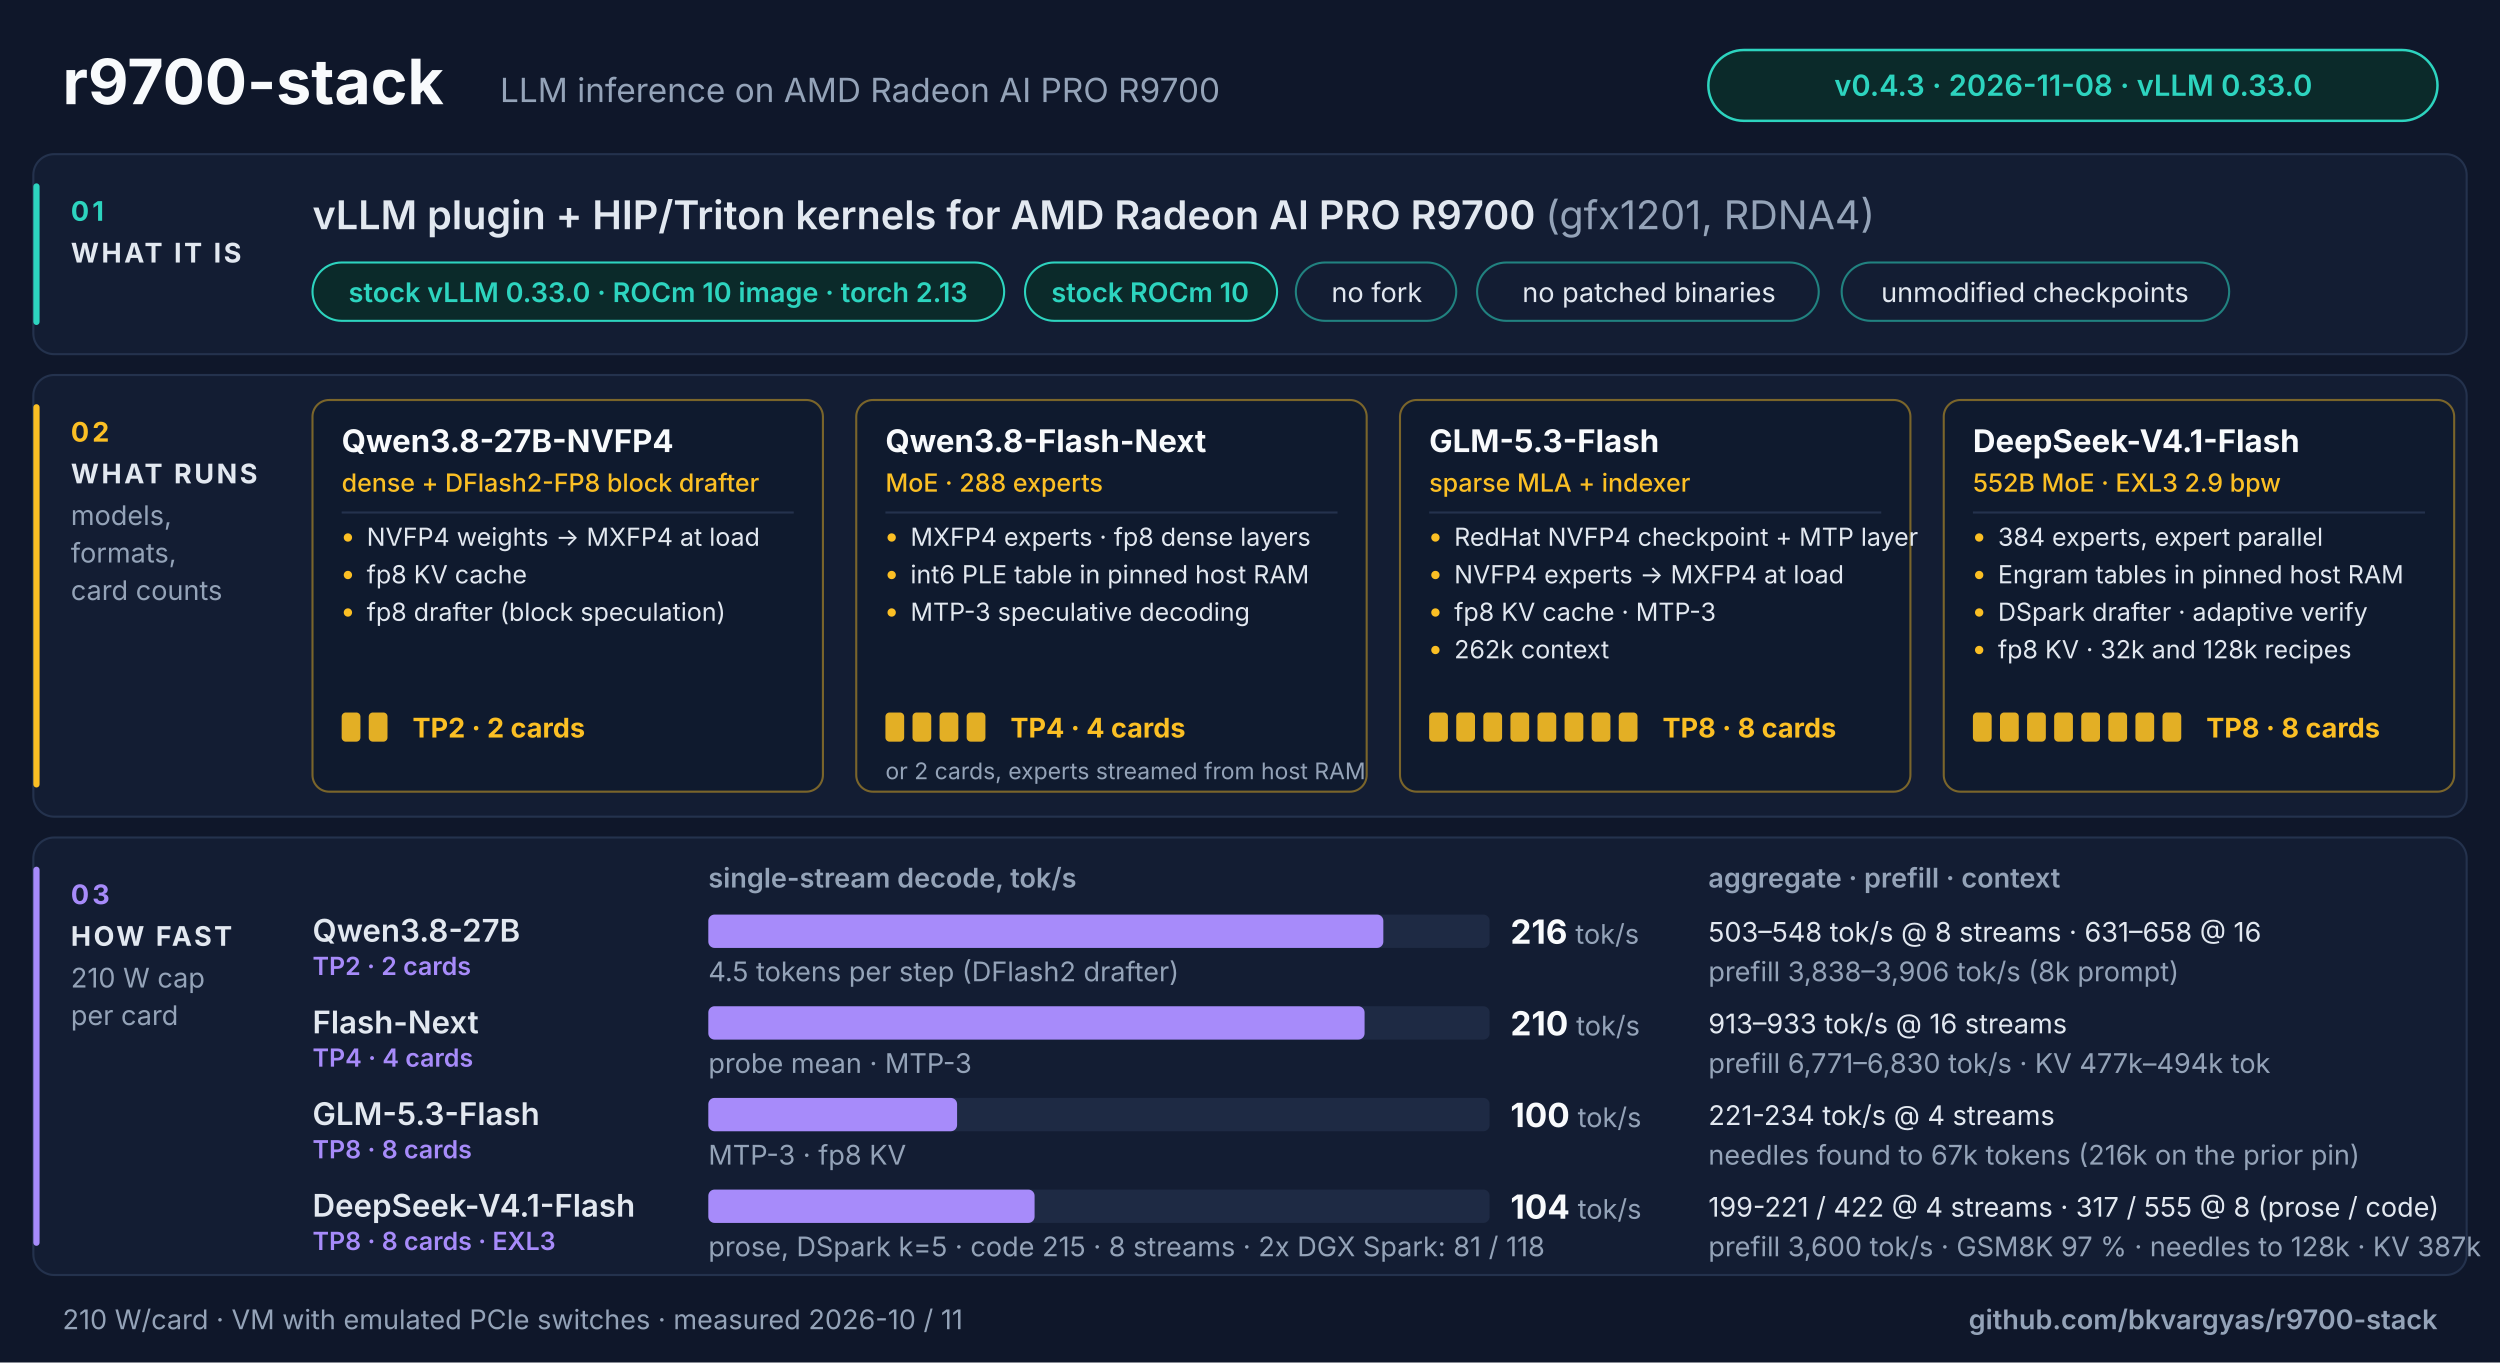
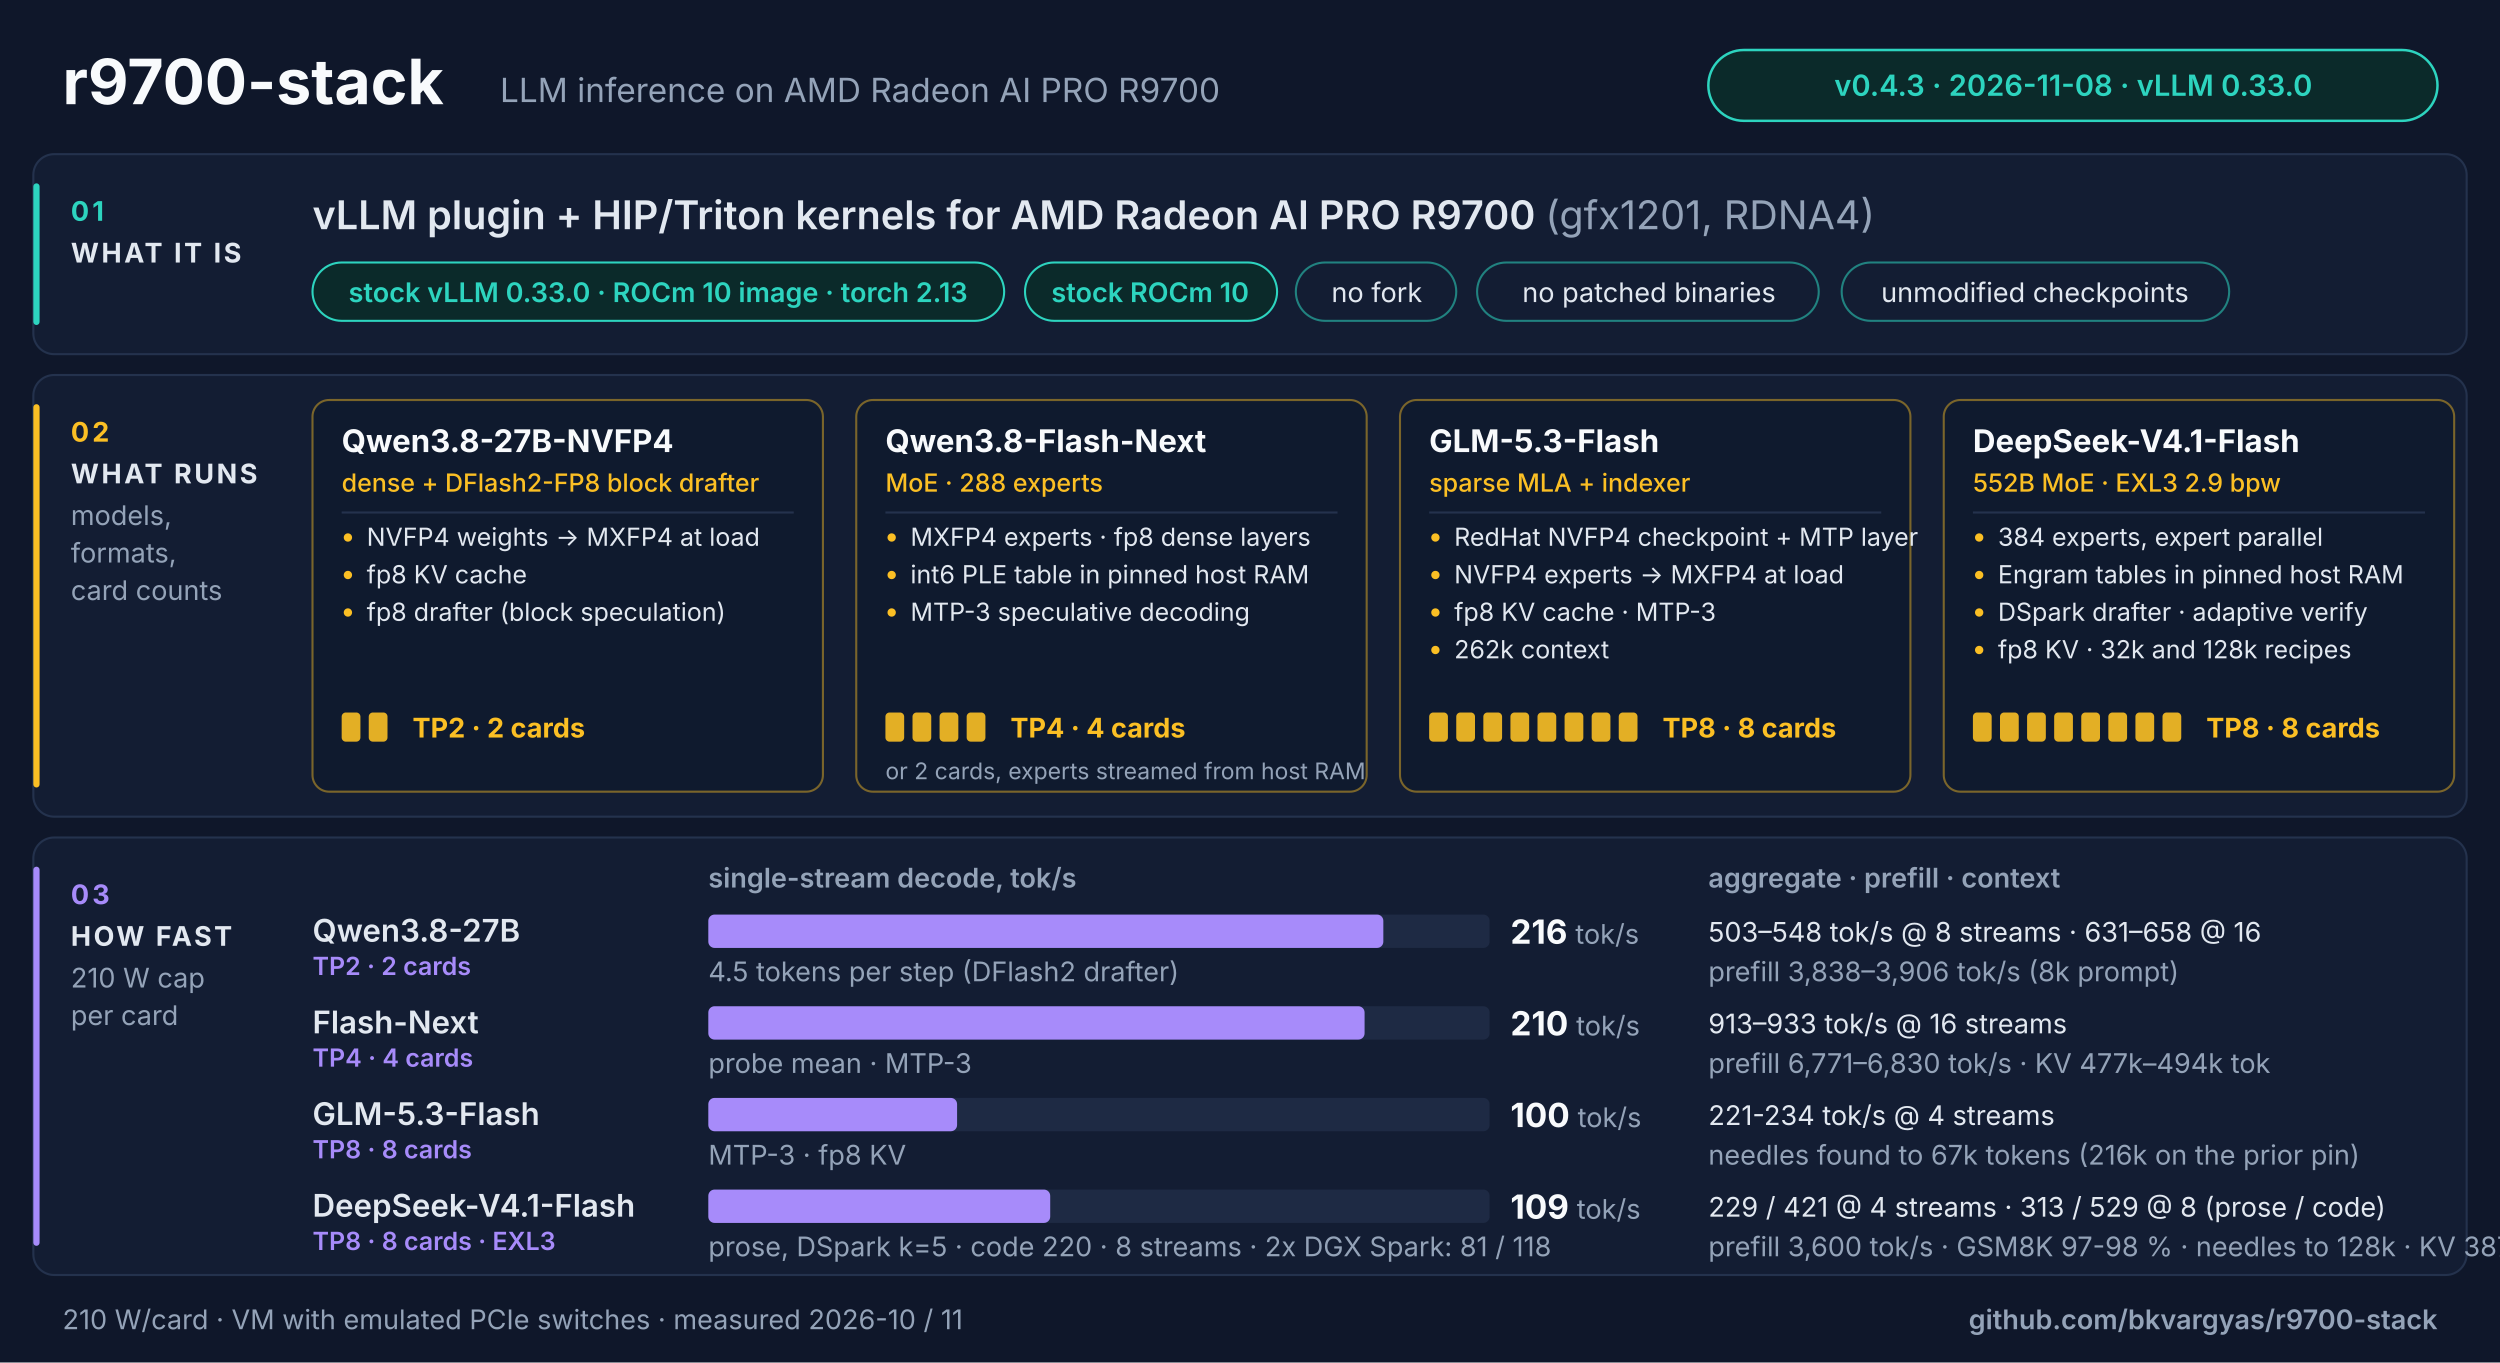
<svg xmlns="http://www.w3.org/2000/svg" width="1200" height="654" viewBox="0 0 1200 654" font-family="Inter, Segoe UI, Helvetica, Arial, sans-serif" role="img" aria-label="r9700-stack v0.4.3 overview">
  <rect width="1200" height="654" fill="#0f172a" />
  <text x="30" y="50" font-size="30" fill="#f8fafc" font-weight="700" text-anchor="start">r9700-stack</text>
  <text x="240" y="49" font-size="16" fill="#94a3b8" font-weight="400" text-anchor="start">LLM inference on AMD Radeon AI PRO R9700</text>
  <rect x="820" y="24" width="350" height="34" rx="17" fill="#0b2a2a" stroke="#2dd4bf" stroke-width="1.2" />
  <text x="995.2" y="46" font-size="14" fill="#2dd4bf" font-weight="600" text-anchor="middle">v0.4.3  ·  2026-11-08  ·  vLLM 0.33.0</text>
  <rect x="16" y="74" width="1168" height="96" rx="10" fill="#131d33" stroke="#24324d" stroke-width="1" />
  <rect x="16" y="88" width="3" height="68" rx="1.5" fill="#2dd4bf" />
  <text x="34" y="106" font-size="13" fill="#2dd4bf" font-weight="700" text-anchor="start" letter-spacing="1.5">01</text>
  <text x="34" y="126" font-size="13" fill="#e2e8f0" font-weight="700" text-anchor="start" letter-spacing="1.2">WHAT IT IS</text>
  <text x="150" y="110" font-size="19" fill="#e2e8f0" font-weight="600">vLLM plugin + HIP/Triton kernels for AMD Radeon AI PRO R9700 <tspan fill="#94a3b8" font-weight="400">(gfx1201, RDNA4)</tspan>
  </text>
  <rect x="150" y="126" width="332" height="28" rx="14" fill="#0b2a2a" stroke="#2dd4bf" stroke-opacity="1" stroke-width="1" />
  <text x="315.88" y="145" font-size="13" fill="#2dd4bf" font-weight="600" text-anchor="middle">stock vLLM 0.33.0 · ROCm 10 image · torch 2.13</text>
  <rect x="492" y="126" width="121" height="28" rx="14" fill="#0b2a2a" stroke="#2dd4bf" stroke-opacity="1" stroke-width="1" />
  <text x="552.08" y="145" font-size="13" fill="#2dd4bf" font-weight="600" text-anchor="middle">stock ROCm 10</text>
  <rect x="622" y="126" width="77" height="28" rx="14" fill="none" stroke="#2dd4bf" stroke-opacity="0.55" stroke-width="1" />
  <text x="660.88" y="145" font-size="13" fill="#e2e8f0" font-weight="400" text-anchor="middle">no fork</text>
  <rect x="709" y="126" width="164" height="28" rx="14" fill="none" stroke="#2dd4bf" stroke-opacity="0.55" stroke-width="1" />
  <text x="791.52" y="145" font-size="13" fill="#e2e8f0" font-weight="400" text-anchor="middle">no patched binaries</text>
  <rect x="884" y="126" width="186" height="28" rx="14" fill="none" stroke="#2dd4bf" stroke-opacity="0.55" stroke-width="1" />
  <text x="976.76" y="145" font-size="13" fill="#e2e8f0" font-weight="400" text-anchor="middle">unmodified checkpoints</text>
  <rect x="16" y="180" width="1168" height="212" rx="10" fill="#131d33" stroke="#24324d" stroke-width="1" />
  <rect x="16" y="194" width="3" height="184" rx="1.5" fill="#fbbf24" />
  <text x="34" y="212" font-size="13" fill="#fbbf24" font-weight="700" text-anchor="start" letter-spacing="1.5">02</text>
  <text x="34" y="232" font-size="13" fill="#e2e8f0" font-weight="700" text-anchor="start" letter-spacing="1.2">WHAT RUNS</text>
  <text x="34" y="252" font-size="13" fill="#94a3b8" font-weight="400" text-anchor="start">models,</text>
  <text x="34" y="270" font-size="13" fill="#94a3b8" font-weight="400" text-anchor="start">formats,</text>
  <text x="34" y="288" font-size="13" fill="#94a3b8" font-weight="400" text-anchor="start">card counts</text>
  <rect x="150" y="192" width="245" height="188" rx="8" fill="#0f1a2e" stroke="#fbbf24" stroke-opacity="0.45" stroke-width="1" />
  <text x="164" y="217" font-size="15" fill="#f8fafc" font-weight="700">Qwen3.8-27B-NVFP4</text>
  <text x="164" y="236" font-size="12" fill="#fbbf24" font-weight="500">dense + DFlash2-FP8 block drafter</text>
  <line x1="164" y1="246" x2="381" y2="246" stroke="#24324d" stroke-width="1" />
  <circle cx="167" cy="258" r="2" fill="#fbbf24" />
  <text x="176" y="262" font-size="12" fill="#e2e8f0">NVFP4 weights → MXFP4 at load</text>
  <circle cx="167" cy="276" r="2" fill="#fbbf24" />
  <text x="176" y="280" font-size="12" fill="#e2e8f0">fp8 KV cache</text>
  <circle cx="167" cy="294" r="2" fill="#fbbf24" />
  <text x="176" y="298" font-size="12" fill="#e2e8f0">fp8 drafter (block speculation)</text>
  <rect x="164" y="342" width="9" height="14" rx="2" fill="#fbbf24" fill-opacity="0.9" />
  <rect x="177" y="342" width="9" height="14" rx="2" fill="#fbbf24" fill-opacity="0.9" />
  <text x="198" y="354" font-size="13" fill="#fbbf24" font-weight="700">TP2 · 2 cards</text>
  <rect x="411" y="192" width="245" height="188" rx="8" fill="#0f1a2e" stroke="#fbbf24" stroke-opacity="0.45" stroke-width="1" />
  <text x="425" y="217" font-size="15" fill="#f8fafc" font-weight="700">Qwen3.8-Flash-Next</text>
  <text x="425" y="236" font-size="12" fill="#fbbf24" font-weight="500">MoE · 288 experts</text>
  <line x1="425" y1="246" x2="642" y2="246" stroke="#24324d" stroke-width="1" />
  <circle cx="428" cy="258" r="2" fill="#fbbf24" />
  <text x="437" y="262" font-size="12" fill="#e2e8f0">MXFP4 experts · fp8 dense layers</text>
  <circle cx="428" cy="276" r="2" fill="#fbbf24" />
  <text x="437" y="280" font-size="12" fill="#e2e8f0">int6 PLE table in pinned host RAM</text>
  <circle cx="428" cy="294" r="2" fill="#fbbf24" />
  <text x="437" y="298" font-size="12" fill="#e2e8f0">MTP-3 speculative decoding</text>
  <rect x="425" y="342" width="9" height="14" rx="2" fill="#fbbf24" fill-opacity="0.9" />
  <rect x="438" y="342" width="9" height="14" rx="2" fill="#fbbf24" fill-opacity="0.9" />
  <rect x="451" y="342" width="9" height="14" rx="2" fill="#fbbf24" fill-opacity="0.9" />
  <rect x="464" y="342" width="9" height="14" rx="2" fill="#fbbf24" fill-opacity="0.9" />
  <text x="485" y="354" font-size="13" fill="#fbbf24" font-weight="700">TP4 · 4 cards</text>
  <text x="425" y="374" font-size="11" fill="#94a3b8">or 2 cards, experts streamed from host RAM</text>
  <rect x="672" y="192" width="245" height="188" rx="8" fill="#0f1a2e" stroke="#fbbf24" stroke-opacity="0.45" stroke-width="1" />
  <text x="686" y="217" font-size="15" fill="#f8fafc" font-weight="700">GLM-5.3-Flash</text>
  <text x="686" y="236" font-size="12" fill="#fbbf24" font-weight="500">sparse MLA + indexer</text>
  <line x1="686" y1="246" x2="903" y2="246" stroke="#24324d" stroke-width="1" />
  <circle cx="689" cy="258" r="2" fill="#fbbf24" />
  <text x="698" y="262" font-size="12" fill="#e2e8f0">RedHat NVFP4 checkpoint + MTP layer</text>
  <circle cx="689" cy="276" r="2" fill="#fbbf24" />
  <text x="698" y="280" font-size="12" fill="#e2e8f0">NVFP4 experts → MXFP4 at load</text>
  <circle cx="689" cy="294" r="2" fill="#fbbf24" />
  <text x="698" y="298" font-size="12" fill="#e2e8f0">fp8 KV cache · MTP-3</text>
  <circle cx="689" cy="312" r="2" fill="#fbbf24" />
  <text x="698" y="316" font-size="12" fill="#e2e8f0">262k context</text>
  <rect x="686" y="342" width="9" height="14" rx="2" fill="#fbbf24" fill-opacity="0.9" />
  <rect x="699" y="342" width="9" height="14" rx="2" fill="#fbbf24" fill-opacity="0.9" />
  <rect x="712" y="342" width="9" height="14" rx="2" fill="#fbbf24" fill-opacity="0.9" />
  <rect x="725" y="342" width="9" height="14" rx="2" fill="#fbbf24" fill-opacity="0.9" />
  <rect x="738" y="342" width="9" height="14" rx="2" fill="#fbbf24" fill-opacity="0.9" />
  <rect x="751" y="342" width="9" height="14" rx="2" fill="#fbbf24" fill-opacity="0.9" />
  <rect x="764" y="342" width="9" height="14" rx="2" fill="#fbbf24" fill-opacity="0.9" />
  <rect x="777" y="342" width="9" height="14" rx="2" fill="#fbbf24" fill-opacity="0.9" />
  <text x="798" y="354" font-size="13" fill="#fbbf24" font-weight="700">TP8 · 8 cards</text>
  <rect x="933" y="192" width="245" height="188" rx="8" fill="#0f1a2e" stroke="#fbbf24" stroke-opacity="0.45" stroke-width="1" />
  <text x="947" y="217" font-size="15" fill="#f8fafc" font-weight="700">DeepSeek-V4.1-Flash</text>
  <text x="947" y="236" font-size="12" fill="#fbbf24" font-weight="500">552B MoE · EXL3 2.9 bpw</text>
  <line x1="947" y1="246" x2="1164" y2="246" stroke="#24324d" stroke-width="1" />
  <circle cx="950" cy="258" r="2" fill="#fbbf24" />
  <text x="959" y="262" font-size="12" fill="#e2e8f0">384 experts, expert parallel</text>
  <circle cx="950" cy="276" r="2" fill="#fbbf24" />
  <text x="959" y="280" font-size="12" fill="#e2e8f0">Engram tables in pinned host RAM</text>
  <circle cx="950" cy="294" r="2" fill="#fbbf24" />
  <text x="959" y="298" font-size="12" fill="#e2e8f0">DSpark drafter · adaptive verify</text>
  <circle cx="950" cy="312" r="2" fill="#fbbf24" />
  <text x="959" y="316" font-size="12" fill="#e2e8f0">fp8 KV · 32k and 128k recipes</text>
  <rect x="947" y="342" width="9" height="14" rx="2" fill="#fbbf24" fill-opacity="0.9" />
  <rect x="960" y="342" width="9" height="14" rx="2" fill="#fbbf24" fill-opacity="0.9" />
  <rect x="973" y="342" width="9" height="14" rx="2" fill="#fbbf24" fill-opacity="0.9" />
  <rect x="986" y="342" width="9" height="14" rx="2" fill="#fbbf24" fill-opacity="0.9" />
  <rect x="999" y="342" width="9" height="14" rx="2" fill="#fbbf24" fill-opacity="0.9" />
  <rect x="1012" y="342" width="9" height="14" rx="2" fill="#fbbf24" fill-opacity="0.9" />
  <rect x="1025" y="342" width="9" height="14" rx="2" fill="#fbbf24" fill-opacity="0.9" />
  <rect x="1038" y="342" width="9" height="14" rx="2" fill="#fbbf24" fill-opacity="0.9" />
  <text x="1059" y="354" font-size="13" fill="#fbbf24" font-weight="700">TP8 · 8 cards</text>
  <rect x="16" y="402" width="1168" height="210" rx="10" fill="#131d33" stroke="#24324d" stroke-width="1" />
  <rect x="16" y="416" width="3" height="182" rx="1.5" fill="#a78bfa" />
  <text x="34" y="434" font-size="13" fill="#a78bfa" font-weight="700" text-anchor="start" letter-spacing="1.5">03</text>
  <text x="34" y="454" font-size="13" fill="#e2e8f0" font-weight="700" text-anchor="start" letter-spacing="1.2">HOW FAST</text>
  <text x="34" y="474" font-size="13" fill="#94a3b8" font-weight="400" text-anchor="start">210 W cap</text>
  <text x="34" y="492" font-size="13" fill="#94a3b8" font-weight="400" text-anchor="start">per card</text>
  <text x="340" y="426" font-size="13" fill="#94a3b8" font-weight="600" text-anchor="start">single-stream decode, tok/s</text>
  <text x="820" y="426" font-size="13" fill="#94a3b8" font-weight="600" text-anchor="start">aggregate · prefill · context</text>
  <text x="150" y="452" font-size="15" fill="#e2e8f0" font-weight="600" text-anchor="start">Qwen3.8-27B</text>
  <text x="150" y="468" font-size="12" fill="#a78bfa" font-weight="600" text-anchor="start">TP2 · 2 cards</text>
  <rect x="340" y="439" width="375" height="16" rx="3" fill="#1e2a44" />
  <rect x="340" y="439" width="324.0" height="16" rx="3" fill="#a78bfa" />
  <text x="725.0" y="453" font-size="16" fill="#f8fafc" font-weight="700">216 <tspan font-size="13" fill="#94a3b8" font-weight="400">tok/s</tspan>
  </text>
  <text x="340" y="471" font-size="13" fill="#94a3b8" font-weight="400" text-anchor="start">4.5 tokens per step (DFlash2 drafter)</text>
  <text x="820" y="452" font-size="13" fill="#e2e8f0" font-weight="400" text-anchor="start">503–548 tok/s @ 8 streams · 631–658 @ 16</text>
  <text x="820" y="471" font-size="13" fill="#94a3b8" font-weight="400" text-anchor="start">prefill 3,838–3,906 tok/s (8k prompt)</text>
  <text x="150" y="496" font-size="15" fill="#e2e8f0" font-weight="600" text-anchor="start">Flash-Next</text>
  <text x="150" y="512" font-size="12" fill="#a78bfa" font-weight="600" text-anchor="start">TP4 · 4 cards</text>
  <rect x="340" y="483" width="375" height="16" rx="3" fill="#1e2a44" />
  <rect x="340" y="483" width="315.0" height="16" rx="3" fill="#a78bfa" />
  <text x="725.0" y="497" font-size="16" fill="#f8fafc" font-weight="700">210 <tspan font-size="13" fill="#94a3b8" font-weight="400">tok/s</tspan>
  </text>
  <text x="340" y="515" font-size="13" fill="#94a3b8" font-weight="400" text-anchor="start">probe mean · MTP-3</text>
  <text x="820" y="496" font-size="13" fill="#e2e8f0" font-weight="400" text-anchor="start">913–933 tok/s @ 16 streams</text>
  <text x="820" y="515" font-size="13" fill="#94a3b8" font-weight="400" text-anchor="start">prefill 6,771–6,830 tok/s · KV 477k–494k tok</text>
  <text x="150" y="540" font-size="15" fill="#e2e8f0" font-weight="600" text-anchor="start">GLM-5.3-Flash</text>
  <text x="150" y="556" font-size="12" fill="#a78bfa" font-weight="600" text-anchor="start">TP8 · 8 cards</text>
  <rect x="340" y="527" width="375" height="16" rx="3" fill="#1e2a44" />
  <rect x="340" y="527" width="119.4" height="16" rx="3" fill="#a78bfa" />
  <text x="725.0" y="541" font-size="16" fill="#f8fafc" font-weight="700">100 <tspan font-size="13" fill="#94a3b8" font-weight="400">tok/s</tspan>
  </text>
  <text x="340" y="559" font-size="13" fill="#94a3b8" font-weight="400" text-anchor="start">MTP-3 · fp8 KV</text>
  <text x="820" y="540" font-size="13" fill="#e2e8f0" font-weight="400" text-anchor="start">221-234 tok/s @ 4 streams</text>
  <text x="820" y="559" font-size="13" fill="#94a3b8" font-weight="400" text-anchor="start">needles found to 67k tokens (216k on the prior pin)</text>
  <text x="150" y="584" font-size="15" fill="#e2e8f0" font-weight="600" text-anchor="start">DeepSeek-V4.1-Flash</text>
  <text x="150" y="600" font-size="12" fill="#a78bfa" font-weight="600" text-anchor="start">TP8 · 8 cards · EXL3</text>
  <rect x="340" y="571" width="375" height="16" rx="3" fill="#1e2a44" />
-   <rect x="340" y="571" width="156.6" height="16" rx="3" fill="#a78bfa" />
-   <text x="725.0" y="585" font-size="16" fill="#f8fafc" font-weight="700">104 <tspan font-size="13" fill="#94a3b8" font-weight="400">tok/s</tspan>
+   <rect x="340" y="571" width="164.1" height="16" rx="3" fill="#a78bfa" />
+   <text x="725.0" y="585" font-size="16" fill="#f8fafc" font-weight="700">109 <tspan font-size="13" fill="#94a3b8" font-weight="400">tok/s</tspan>
  </text>
-   <text x="340" y="603" font-size="13" fill="#94a3b8" font-weight="400" text-anchor="start">prose, DSpark k=5 · code 215 · 8 streams · 2x DGX Spark: 81 / 118</text>
-   <text x="820" y="584" font-size="13" fill="#e2e8f0" font-weight="400" text-anchor="start">199-221 / 422 @ 4 streams · 317 / 555 @ 8 (prose / code)</text>
-   <text x="820" y="603" font-size="13" fill="#94a3b8" font-weight="400" text-anchor="start">prefill 3,600 tok/s · GSM8K 97 % · needles to 128k · KV 387k</text>
+   <text x="340" y="603" font-size="13" fill="#94a3b8" font-weight="400" text-anchor="start">prose, DSpark k=5 · code 220 · 8 streams · 2x DGX Spark: 81 / 118</text>
+   <text x="820" y="584" font-size="13" fill="#e2e8f0" font-weight="400" text-anchor="start">229 / 421 @ 4 streams · 313 / 529 @ 8 (prose / code)</text>
+   <text x="820" y="603" font-size="13" fill="#94a3b8" font-weight="400" text-anchor="start">prefill 3,600 tok/s · GSM8K 97-98 % · needles to 128k · KV 387k</text>
  <text x="30" y="638" font-size="13" fill="#94a3b8" font-weight="400" text-anchor="start">210 W/card · VM with emulated PCIe switches · measured 2026-10 / 11</text>
  <text x="1170" y="638" font-size="13" fill="#94a3b8" font-weight="600" text-anchor="end">github.com/bkvargyas/r9700-stack</text>
</svg>
